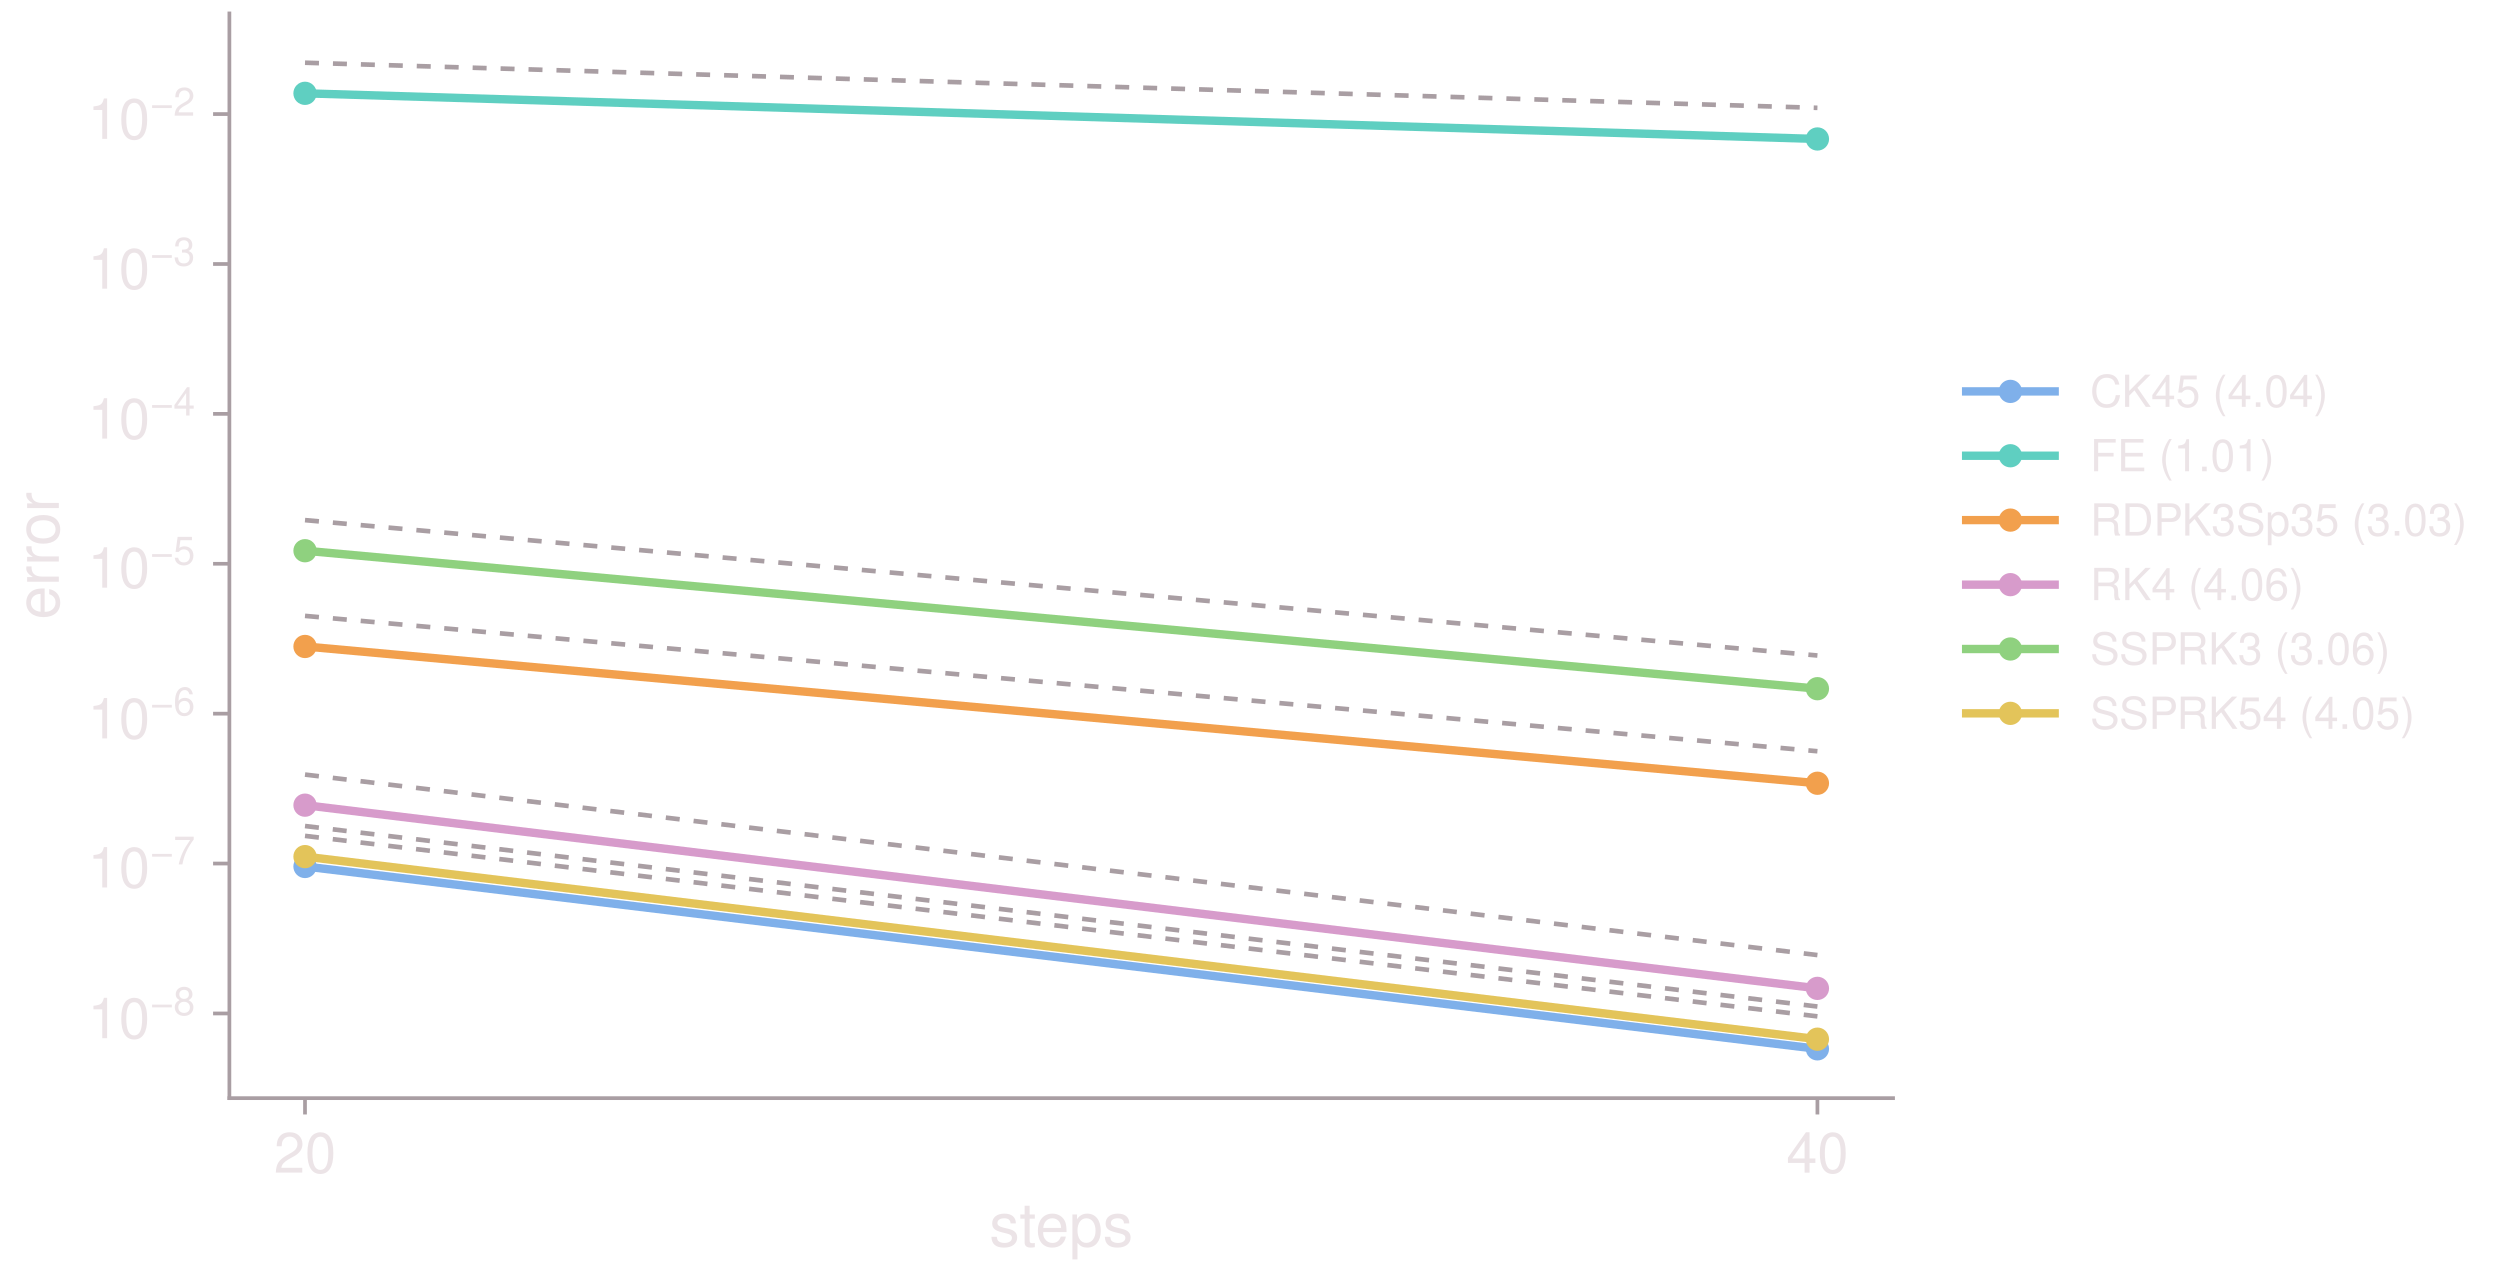
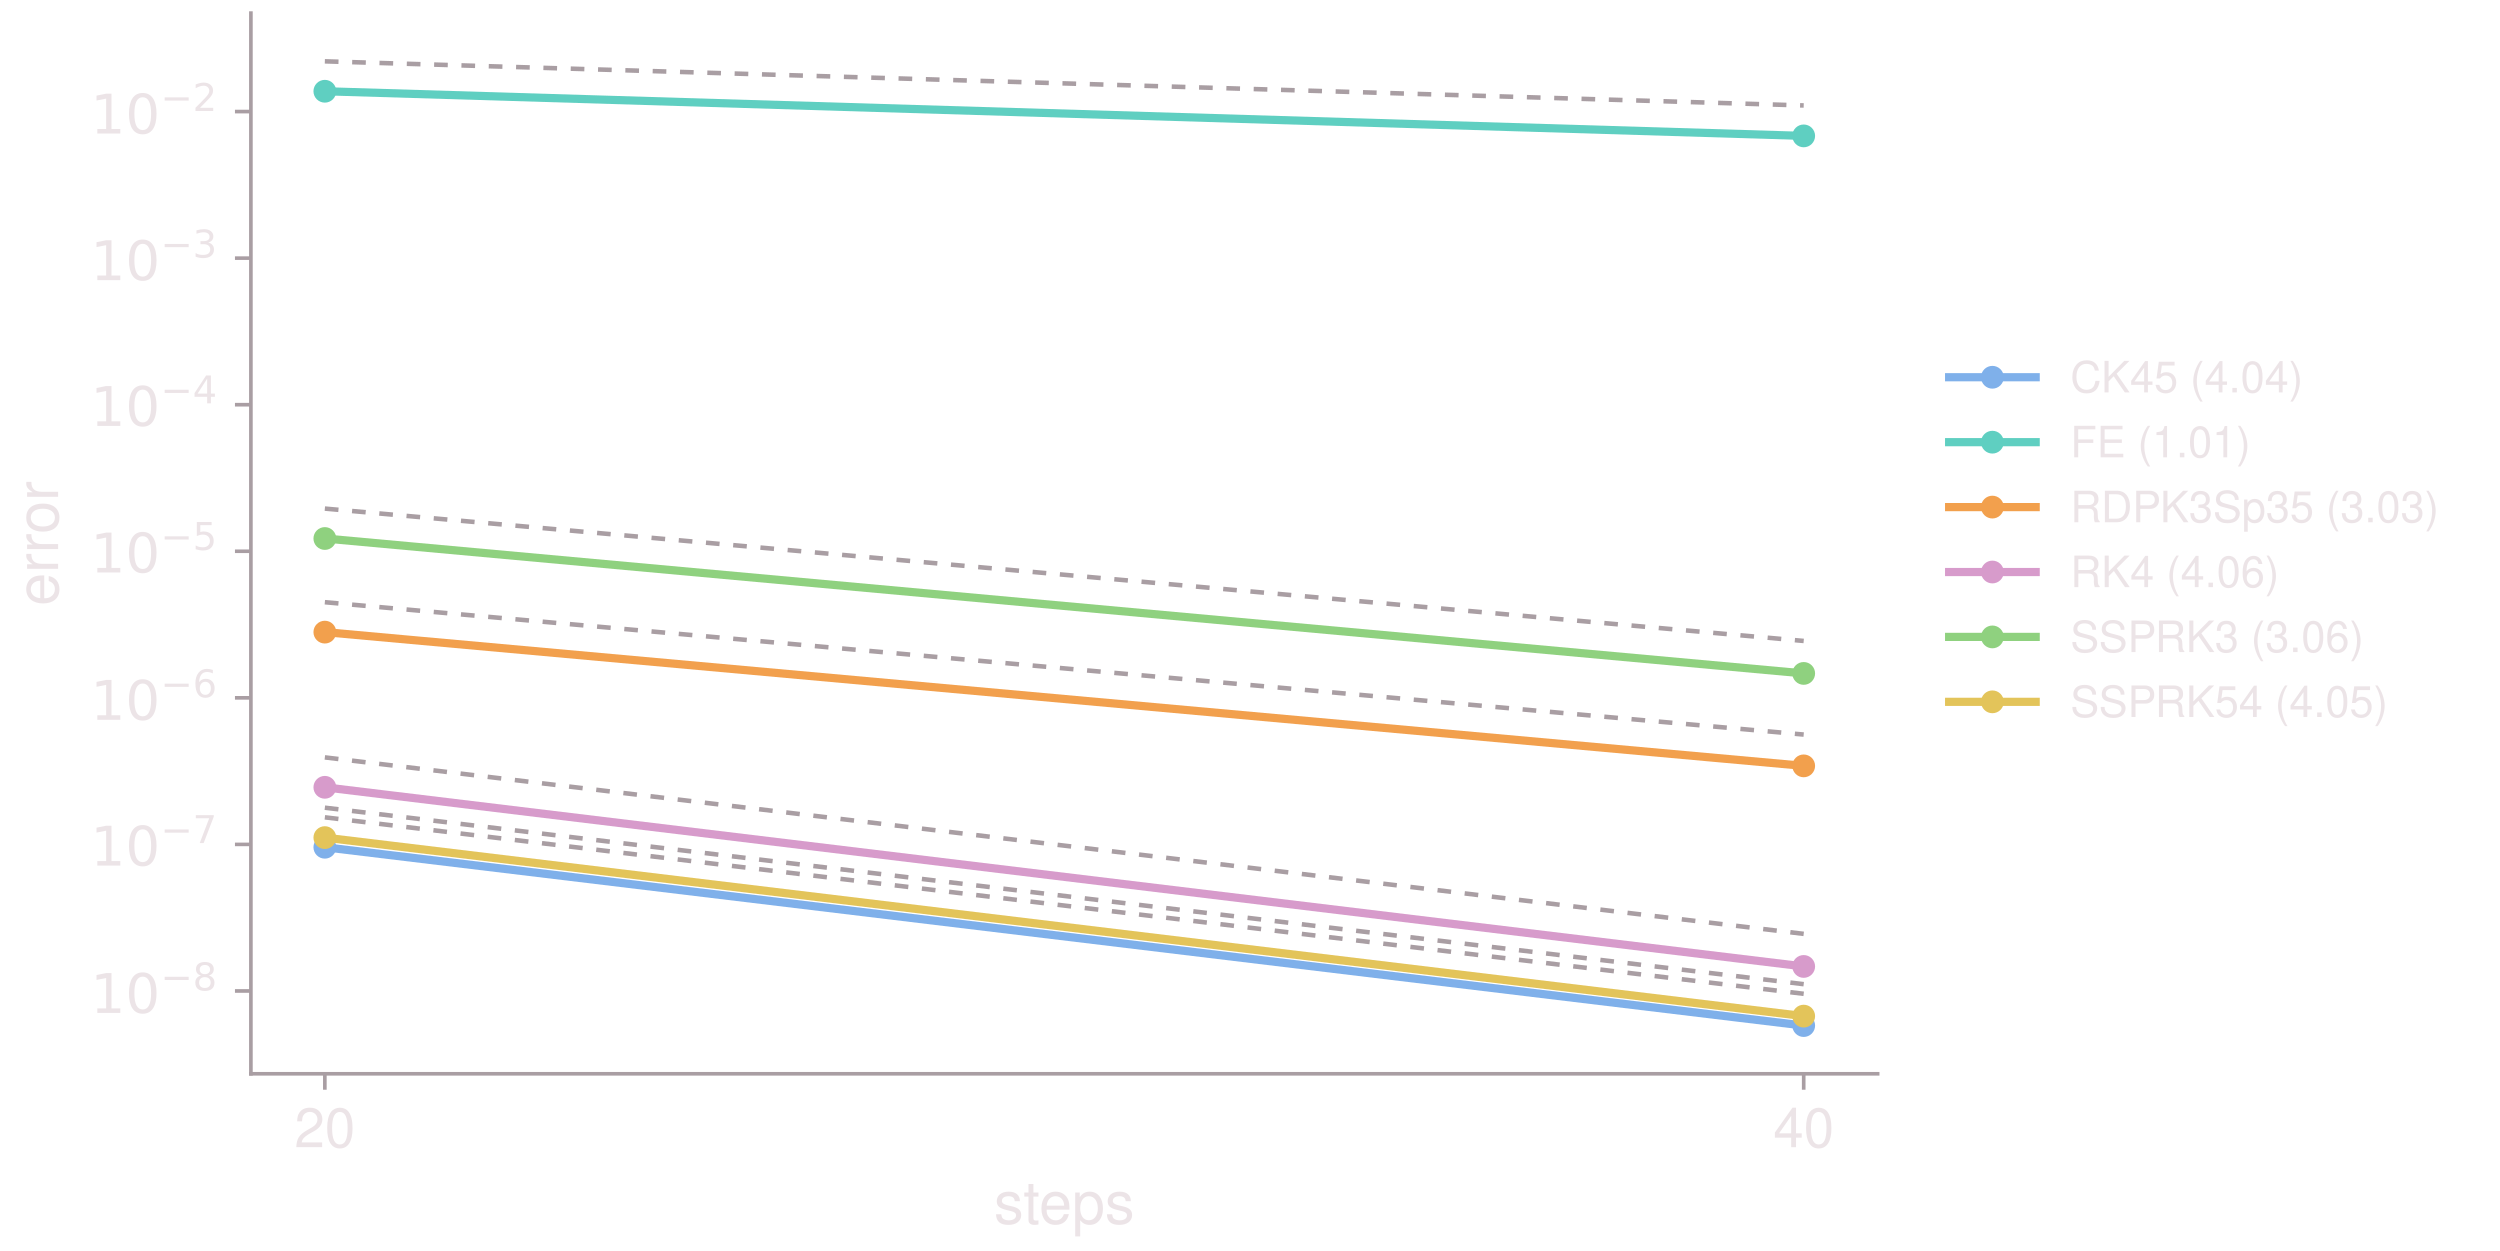
- <svg xmlns="http://www.w3.org/2000/svg" xmlns:xlink="http://www.w3.org/1999/xlink" width="536.648pt" height="273.107pt" viewBox="0 0 536.648 273.107" version="1.1">
+ <svg xmlns="http://www.w3.org/2000/svg" xmlns:xlink="http://www.w3.org/1999/xlink" width="548.826pt" height="274.608pt" viewBox="0 0 548.826 274.608" version="1.1">
  <defs>
    <style type="text/css">*{stroke-linejoin: round; stroke-linecap: butt}</style>
  </defs>
  <g id="figure_1">
    <g id="patch_1">
-       <path d="M 0 273.107  L 536.648 273.107  L 536.648 0  L 0 0  L 0 273.107  z " style="fill: none" />
+       <path d="M 0 274.608  L 548.826 274.608  L 548.826 0  L 0 0  L 0 274.608  z " style="fill: none" />
    </g>
    <g id="axes_1">
      <g id="patch_2">
-         <path d="M 49.239 235.728  L 406.359 235.728  L 406.359 2.88  L 49.239 2.88  L 49.239 235.728  z " style="fill: none" />
+         <path d="M 55.08 235.728  L 412.2 235.728  L 412.2 2.88  L 55.08 2.88  L 55.08 235.728  z " style="fill: none" />
      </g>
      <g id="matplotlib.axis_1">
        <g id="xtick_1">
          <g id="line2d_1">
            <defs>
              <path id="me1e8b48456" d="M 0 0  L 0 3.5  " style="stroke: #a99ea3; stroke-width: 0.8" />
            </defs>
            <g>
-               <use xlink:href="#me1e8b48456" x="65.472" y="235.728" style="fill: #a99ea3; stroke: #a99ea3; stroke-width: 0.8" />
+               <use xlink:href="#me1e8b48456" x="71.313" y="235.728" style="fill: #a99ea3; stroke: #a99ea3; stroke-width: 0.8" />
            </g>
          </g>
          <g id="text_1">
-             <text style="font-size: 12px; font-family: 'Helvetica', 'Arial', 'DejaVu Sans'; text-anchor: middle; fill: #ece4e7" x="65.472" y="251.728" transform="rotate(-0 65.47171 251.728)">20</text>
+             <text style="font-size: 12px; font-family: 'Helvetica', 'Arial', 'DejaVu Sans'; text-anchor: middle; fill: #ece4e7" x="71.313" y="251.845" transform="rotate(-0 71.31273 251.8452)">20</text>
          </g>
        </g>
        <g id="xtick_2">
          <g id="line2d_2">
            <g>
-               <use xlink:href="#me1e8b48456" x="390.126" y="235.728" style="fill: #a99ea3; stroke: #a99ea3; stroke-width: 0.8" />
+               <use xlink:href="#me1e8b48456" x="395.967" y="235.728" style="fill: #a99ea3; stroke: #a99ea3; stroke-width: 0.8" />
            </g>
          </g>
          <g id="text_2">
-             <text style="font-size: 12px; font-family: 'Helvetica', 'Arial', 'DejaVu Sans'; text-anchor: middle; fill: #ece4e7" x="390.126" y="251.728" transform="rotate(-0 390.1263 251.728)">40</text>
+             <text style="font-size: 12px; font-family: 'Helvetica', 'Arial', 'DejaVu Sans'; text-anchor: middle; fill: #ece4e7" x="395.967" y="251.845" transform="rotate(-0 395.9673 251.8452)">40</text>
          </g>
        </g>
        <g id="text_3">
-           <text style="font-size: 13px; font-family: 'Helvetica', 'Arial', 'DejaVu Sans'; text-anchor: middle; fill: #ece4e7" x="227.799" y="267.517" transform="rotate(-0 227.799 267.5171)">steps</text>
+           <text style="font-size: 13px; font-family: 'Helvetica', 'Arial', 'DejaVu Sans'; text-anchor: middle; fill: #ece4e7" x="233.64" y="268.605" transform="rotate(-0 233.64 268.605)">steps</text>
        </g>
      </g>
      <g id="matplotlib.axis_2">
        <g id="ytick_1">
          <g id="line2d_3">
            <defs>
              <path id="m45a4b21da7" d="M 0 0  L -3.5 0  " style="stroke: #a99ea3; stroke-width: 0.8" />
            </defs>
            <g>
-               <use xlink:href="#m45a4b21da7" x="49.239" y="217.545" style="fill: #a99ea3; stroke: #a99ea3; stroke-width: 0.8" />
+               <use xlink:href="#m45a4b21da7" x="55.08" y="217.545" style="fill: #a99ea3; stroke: #a99ea3; stroke-width: 0.8" />
            </g>
          </g>
          <g id="text_4">
-             <g style="fill: #ece4e7" transform="translate(18.83898 223.0053)">
-               <text>
-                 <tspan x="0" y="-0.149" style="font-size: 12px; font-family: 'Helvetica'; fill: #ece4e7">1</tspan>
-                 <tspan x="6.674" y="-0.149" style="font-size: 12px; font-family: 'Helvetica'; fill: #ece4e7">0</tspan>
-                 <tspan x="13.463" y="-5.105" style="font-size: 8.4px; font-family: 'Helvetica'; fill: #ece4e7">−</tspan>
-                 <tspan x="18.368" y="-5.105" style="font-size: 8.4px; font-family: 'Helvetica'; fill: #ece4e7">8</tspan>
+             <g style="fill: #ece4e7" transform="translate(19.88 223.1853)">
+               <text>
+                 <tspan x="0" y="-0.81" style="font-size: 12px; font-family: 'DejaVu Sans'; fill: #ece4e7">1</tspan>
+                 <tspan x="7.635" y="-0.81" style="font-size: 12px; font-family: 'DejaVu Sans'; fill: #ece4e7">0</tspan>
+                 <tspan x="15.384" y="-5.766" style="font-size: 8.4px; font-family: 'DejaVu Sans'; fill: #ece4e7">−</tspan>
+                 <tspan x="22.423" y="-5.766" style="font-size: 8.4px; font-family: 'DejaVu Sans'; fill: #ece4e7">8</tspan>
              </text>
            </g>
          </g>
        </g>
        <g id="ytick_2">
          <g id="line2d_4">
            <g>
-               <use xlink:href="#m45a4b21da7" x="49.239" y="185.369" style="fill: #a99ea3; stroke: #a99ea3; stroke-width: 0.8" />
+               <use xlink:href="#m45a4b21da7" x="55.08" y="185.369" style="fill: #a99ea3; stroke: #a99ea3; stroke-width: 0.8" />
            </g>
          </g>
          <g id="text_5">
-             <g style="fill: #ece4e7" transform="translate(18.83898 190.7695)">
-               <text>
-                 <tspan x="0" y="-0.269" style="font-size: 12px; font-family: 'Helvetica'; fill: #ece4e7">1</tspan>
-                 <tspan x="6.674" y="-0.269" style="font-size: 12px; font-family: 'Helvetica'; fill: #ece4e7">0</tspan>
-                 <tspan x="13.463" y="-5.225" style="font-size: 8.4px; font-family: 'Helvetica'; fill: #ece4e7">−</tspan>
-                 <tspan x="18.368" y="-5.225" style="font-size: 8.4px; font-family: 'Helvetica'; fill: #ece4e7">7</tspan>
+             <g style="fill: #ece4e7" transform="translate(19.88 190.9495)">
+               <text>
+                 <tspan x="0" y="-0.919" style="font-size: 12px; font-family: 'DejaVu Sans'; fill: #ece4e7">1</tspan>
+                 <tspan x="7.635" y="-0.919" style="font-size: 12px; font-family: 'DejaVu Sans'; fill: #ece4e7">0</tspan>
+                 <tspan x="15.384" y="-5.875" style="font-size: 8.4px; font-family: 'DejaVu Sans'; fill: #ece4e7">−</tspan>
+                 <tspan x="22.423" y="-5.875" style="font-size: 8.4px; font-family: 'DejaVu Sans'; fill: #ece4e7">7</tspan>
              </text>
            </g>
          </g>
        </g>
        <g id="ytick_3">
          <g id="line2d_5">
            <g>
-               <use xlink:href="#m45a4b21da7" x="49.239" y="153.194" style="fill: #a99ea3; stroke: #a99ea3; stroke-width: 0.8" />
+               <use xlink:href="#m45a4b21da7" x="55.08" y="153.194" style="fill: #a99ea3; stroke: #a99ea3; stroke-width: 0.8" />
            </g>
          </g>
          <g id="text_6">
-             <g style="fill: #ece4e7" transform="translate(18.83898 158.6537)">
-               <text>
-                 <tspan x="0" y="-0.149" style="font-size: 12px; font-family: 'Helvetica'; fill: #ece4e7">1</tspan>
-                 <tspan x="6.674" y="-0.149" style="font-size: 12px; font-family: 'Helvetica'; fill: #ece4e7">0</tspan>
-                 <tspan x="13.463" y="-5.105" style="font-size: 8.4px; font-family: 'Helvetica'; fill: #ece4e7">−</tspan>
-                 <tspan x="18.368" y="-5.105" style="font-size: 8.4px; font-family: 'Helvetica'; fill: #ece4e7">6</tspan>
+             <g style="fill: #ece4e7" transform="translate(19.88 158.8337)">
+               <text>
+                 <tspan x="0" y="-0.81" style="font-size: 12px; font-family: 'DejaVu Sans'; fill: #ece4e7">1</tspan>
+                 <tspan x="7.635" y="-0.81" style="font-size: 12px; font-family: 'DejaVu Sans'; fill: #ece4e7">0</tspan>
+                 <tspan x="15.384" y="-5.766" style="font-size: 8.4px; font-family: 'DejaVu Sans'; fill: #ece4e7">−</tspan>
+                 <tspan x="22.423" y="-5.766" style="font-size: 8.4px; font-family: 'DejaVu Sans'; fill: #ece4e7">6</tspan>
              </text>
            </g>
          </g>
        </g>
        <g id="ytick_4">
          <g id="line2d_6">
            <g>
-               <use xlink:href="#m45a4b21da7" x="49.239" y="121.018" style="fill: #a99ea3; stroke: #a99ea3; stroke-width: 0.8" />
+               <use xlink:href="#m45a4b21da7" x="55.08" y="121.018" style="fill: #a99ea3; stroke: #a99ea3; stroke-width: 0.8" />
            </g>
          </g>
          <g id="text_7">
-             <g style="fill: #ece4e7" transform="translate(18.83898 126.4179)">
-               <text>
-                 <tspan x="0" y="-0.269" style="font-size: 12px; font-family: 'Helvetica'; fill: #ece4e7">1</tspan>
-                 <tspan x="6.674" y="-0.269" style="font-size: 12px; font-family: 'Helvetica'; fill: #ece4e7">0</tspan>
-                 <tspan x="13.463" y="-5.225" style="font-size: 8.4px; font-family: 'Helvetica'; fill: #ece4e7">−</tspan>
-                 <tspan x="18.368" y="-5.225" style="font-size: 8.4px; font-family: 'Helvetica'; fill: #ece4e7">5</tspan>
+             <g style="fill: #ece4e7" transform="translate(19.88 126.5979)">
+               <text>
+                 <tspan x="0" y="-0.919" style="font-size: 12px; font-family: 'DejaVu Sans'; fill: #ece4e7">1</tspan>
+                 <tspan x="7.635" y="-0.919" style="font-size: 12px; font-family: 'DejaVu Sans'; fill: #ece4e7">0</tspan>
+                 <tspan x="15.384" y="-5.875" style="font-size: 8.4px; font-family: 'DejaVu Sans'; fill: #ece4e7">−</tspan>
+                 <tspan x="22.423" y="-5.875" style="font-size: 8.4px; font-family: 'DejaVu Sans'; fill: #ece4e7">5</tspan>
              </text>
            </g>
          </g>
        </g>
        <g id="ytick_5">
          <g id="line2d_7">
            <g>
-               <use xlink:href="#m45a4b21da7" x="49.239" y="88.842" style="fill: #a99ea3; stroke: #a99ea3; stroke-width: 0.8" />
+               <use xlink:href="#m45a4b21da7" x="55.08" y="88.842" style="fill: #a99ea3; stroke: #a99ea3; stroke-width: 0.8" />
            </g>
          </g>
          <g id="text_8">
-             <g style="fill: #ece4e7" transform="translate(18.83898 94.30208)">
-               <text>
-                 <tspan x="0" y="-0.149" style="font-size: 12px; font-family: 'Helvetica'; fill: #ece4e7">1</tspan>
-                 <tspan x="6.674" y="-0.149" style="font-size: 12px; font-family: 'Helvetica'; fill: #ece4e7">0</tspan>
-                 <tspan x="13.463" y="-5.105" style="font-size: 8.4px; font-family: 'Helvetica'; fill: #ece4e7">−</tspan>
-                 <tspan x="18.368" y="-5.105" style="font-size: 8.4px; font-family: 'Helvetica'; fill: #ece4e7">4</tspan>
+             <g style="fill: #ece4e7" transform="translate(19.88 94.42208)">
+               <text>
+                 <tspan x="0" y="-0.919" style="font-size: 12px; font-family: 'DejaVu Sans'; fill: #ece4e7">1</tspan>
+                 <tspan x="7.635" y="-0.919" style="font-size: 12px; font-family: 'DejaVu Sans'; fill: #ece4e7">0</tspan>
+                 <tspan x="15.384" y="-5.875" style="font-size: 8.4px; font-family: 'DejaVu Sans'; fill: #ece4e7">−</tspan>
+                 <tspan x="22.423" y="-5.875" style="font-size: 8.4px; font-family: 'DejaVu Sans'; fill: #ece4e7">4</tspan>
              </text>
            </g>
          </g>
        </g>
        <g id="ytick_6">
          <g id="line2d_8">
            <g>
-               <use xlink:href="#m45a4b21da7" x="49.239" y="56.666" style="fill: #a99ea3; stroke: #a99ea3; stroke-width: 0.8" />
+               <use xlink:href="#m45a4b21da7" x="55.08" y="56.666" style="fill: #a99ea3; stroke: #a99ea3; stroke-width: 0.8" />
            </g>
          </g>
          <g id="text_9">
-             <g style="fill: #ece4e7" transform="translate(18.83898 62.12628)">
-               <text>
-                 <tspan x="0" y="-0.16" style="font-size: 12px; font-family: 'Helvetica'; fill: #ece4e7">1</tspan>
-                 <tspan x="6.674" y="-0.16" style="font-size: 12px; font-family: 'Helvetica'; fill: #ece4e7">0</tspan>
-                 <tspan x="13.463" y="-5.116" style="font-size: 8.4px; font-family: 'Helvetica'; fill: #ece4e7">−</tspan>
-                 <tspan x="18.368" y="-5.116" style="font-size: 8.4px; font-family: 'Helvetica'; fill: #ece4e7">3</tspan>
+             <g style="fill: #ece4e7" transform="translate(19.88 62.30628)">
+               <text>
+                 <tspan x="0" y="-0.81" style="font-size: 12px; font-family: 'DejaVu Sans'; fill: #ece4e7">1</tspan>
+                 <tspan x="7.635" y="-0.81" style="font-size: 12px; font-family: 'DejaVu Sans'; fill: #ece4e7">0</tspan>
+                 <tspan x="15.384" y="-5.766" style="font-size: 8.4px; font-family: 'DejaVu Sans'; fill: #ece4e7">−</tspan>
+                 <tspan x="22.423" y="-5.766" style="font-size: 8.4px; font-family: 'DejaVu Sans'; fill: #ece4e7">3</tspan>
              </text>
            </g>
          </g>
        </g>
        <g id="ytick_7">
          <g id="line2d_9">
            <g>
-               <use xlink:href="#m45a4b21da7" x="49.239" y="24.49" style="fill: #a99ea3; stroke: #a99ea3; stroke-width: 0.8" />
+               <use xlink:href="#m45a4b21da7" x="55.08" y="24.49" style="fill: #a99ea3; stroke: #a99ea3; stroke-width: 0.8" />
            </g>
          </g>
          <g id="text_10">
-             <g style="fill: #ece4e7" transform="translate(18.83898 29.95049)">
-               <text>
-                 <tspan x="0" y="-0.149" style="font-size: 12px; font-family: 'Helvetica'; fill: #ece4e7">1</tspan>
-                 <tspan x="6.674" y="-0.149" style="font-size: 12px; font-family: 'Helvetica'; fill: #ece4e7">0</tspan>
-                 <tspan x="13.463" y="-5.105" style="font-size: 8.4px; font-family: 'Helvetica'; fill: #ece4e7">−</tspan>
-                 <tspan x="18.368" y="-5.105" style="font-size: 8.4px; font-family: 'Helvetica'; fill: #ece4e7">2</tspan>
+             <g style="fill: #ece4e7" transform="translate(19.88 30.13049)">
+               <text>
+                 <tspan x="0" y="-0.81" style="font-size: 12px; font-family: 'DejaVu Sans'; fill: #ece4e7">1</tspan>
+                 <tspan x="7.635" y="-0.81" style="font-size: 12px; font-family: 'DejaVu Sans'; fill: #ece4e7">0</tspan>
+                 <tspan x="15.384" y="-5.766" style="font-size: 8.4px; font-family: 'DejaVu Sans'; fill: #ece4e7">−</tspan>
+                 <tspan x="22.423" y="-5.766" style="font-size: 8.4px; font-family: 'DejaVu Sans'; fill: #ece4e7">2</tspan>
              </text>
            </g>
          </g>
        </g>
        <g id="text_11">
-           <text style="font-size: 13px; font-family: 'Helvetica', 'Arial', 'DejaVu Sans'; text-anchor: middle; fill: #ece4e7" x="12.63" y="119.304" transform="rotate(-90 12.63 119.304)">error</text>
+           <text style="font-size: 13px; font-family: 'Helvetica', 'Arial', 'DejaVu Sans'; text-anchor: middle; fill: #ece4e7" x="12.757" y="119.304" transform="rotate(-90 12.75695 119.304)">error</text>
        </g>
      </g>
      <g id="line2d_10">
-         <path d="M 65.472 179.428  L 390.126 218.172  " clip-path="url(#pa68a412536)" style="fill: none; stroke-dasharray: 3,3; stroke-dashoffset: 0; stroke: #a99ea3" />
+         <path d="M 71.313 179.428  L 395.967 218.172  " clip-path="url(#p3cf768ff60)" style="fill: none; stroke-dasharray: 3,3; stroke-dashoffset: 0; stroke: #a99ea3" />
      </g>
      <g id="line2d_11">
-         <path d="M 65.472 185.996  L 390.126 225.144  " clip-path="url(#pa68a412536)" style="fill: none; stroke: #7fb0ea; stroke-width: 1.8; stroke-linecap: square" />
+         <path d="M 71.313 185.996  L 395.967 225.144  " clip-path="url(#p3cf768ff60)" style="fill: none; stroke: #7fb0ea; stroke-width: 1.8; stroke-linecap: square" />
        <defs>
          <path id="m26dd2afae7" d="M 0 2  C 0.53 2 1.039 1.789 1.414 1.414  C 1.789 1.039 2 0.53 2 0  C 2 -0.53 1.789 -1.039 1.414 -1.414  C 1.039 -1.789 0.53 -2 0 -2  C -0.53 -2 -1.039 -1.789 -1.414 -1.414  C -1.789 -1.039 -2 -0.53 -2 0  C -2 0.53 -1.789 1.039 -1.414 1.414  C -1.039 1.789 -0.53 2 0 2  z " style="stroke: #7fb0ea" />
        </defs>
-         <g clip-path="url(#pa68a412536)">
-           <use xlink:href="#m26dd2afae7" x="65.472" y="185.996" style="fill: #7fb0ea; stroke: #7fb0ea" />
-           <use xlink:href="#m26dd2afae7" x="390.126" y="225.144" style="fill: #7fb0ea; stroke: #7fb0ea" />
+         <g clip-path="url(#p3cf768ff60)">
+           <use xlink:href="#m26dd2afae7" x="71.313" y="185.996" style="fill: #7fb0ea; stroke: #7fb0ea" />
+           <use xlink:href="#m26dd2afae7" x="395.967" y="225.144" style="fill: #7fb0ea; stroke: #7fb0ea" />
        </g>
      </g>
      <g id="line2d_12">
-         <path d="M 65.472 13.464  L 390.126 23.15  " clip-path="url(#pa68a412536)" style="fill: none; stroke-dasharray: 3,3; stroke-dashoffset: 0; stroke: #a99ea3" />
+         <path d="M 71.313 13.464  L 395.967 23.15  " clip-path="url(#p3cf768ff60)" style="fill: none; stroke-dasharray: 3,3; stroke-dashoffset: 0; stroke: #a99ea3" />
      </g>
      <g id="line2d_13">
-         <path d="M 65.472 20.032  L 390.126 29.832  " clip-path="url(#pa68a412536)" style="fill: none; stroke: #5fcfc1; stroke-width: 1.8; stroke-linecap: square" />
+         <path d="M 71.313 20.032  L 395.967 29.832  " clip-path="url(#p3cf768ff60)" style="fill: none; stroke: #5fcfc1; stroke-width: 1.8; stroke-linecap: square" />
        <defs>
          <path id="m19acd6ae64" d="M 0 2  C 0.53 2 1.039 1.789 1.414 1.414  C 1.789 1.039 2 0.53 2 0  C 2 -0.53 1.789 -1.039 1.414 -1.414  C 1.039 -1.789 0.53 -2 0 -2  C -0.53 -2 -1.039 -1.789 -1.414 -1.414  C -1.789 -1.039 -2 -0.53 -2 0  C -2 0.53 -1.789 1.039 -1.414 1.414  C -1.039 1.789 -0.53 2 0 2  z " style="stroke: #5fcfc1" />
        </defs>
-         <g clip-path="url(#pa68a412536)">
-           <use xlink:href="#m19acd6ae64" x="65.472" y="20.032" style="fill: #5fcfc1; stroke: #5fcfc1" />
-           <use xlink:href="#m19acd6ae64" x="390.126" y="29.832" style="fill: #5fcfc1; stroke: #5fcfc1" />
+         <g clip-path="url(#p3cf768ff60)">
+           <use xlink:href="#m19acd6ae64" x="71.313" y="20.032" style="fill: #5fcfc1; stroke: #5fcfc1" />
+           <use xlink:href="#m19acd6ae64" x="395.967" y="29.832" style="fill: #5fcfc1; stroke: #5fcfc1" />
        </g>
      </g>
      <g id="line2d_14">
-         <path d="M 65.472 132.203  L 390.126 161.26  " clip-path="url(#pa68a412536)" style="fill: none; stroke-dasharray: 3,3; stroke-dashoffset: 0; stroke: #a99ea3" />
+         <path d="M 71.313 132.203  L 395.967 161.26  " clip-path="url(#p3cf768ff60)" style="fill: none; stroke-dasharray: 3,3; stroke-dashoffset: 0; stroke: #a99ea3" />
      </g>
      <g id="line2d_15">
-         <path d="M 65.472 138.771  L 390.126 168.132  " clip-path="url(#pa68a412536)" style="fill: none; stroke: #f2a04d; stroke-width: 1.8; stroke-linecap: square" />
+         <path d="M 71.313 138.771  L 395.967 168.132  " clip-path="url(#p3cf768ff60)" style="fill: none; stroke: #f2a04d; stroke-width: 1.8; stroke-linecap: square" />
        <defs>
          <path id="m9703caf3a8" d="M 0 2  C 0.53 2 1.039 1.789 1.414 1.414  C 1.789 1.039 2 0.53 2 0  C 2 -0.53 1.789 -1.039 1.414 -1.414  C 1.039 -1.789 0.53 -2 0 -2  C -0.53 -2 -1.039 -1.789 -1.414 -1.414  C -1.789 -1.039 -2 -0.53 -2 0  C -2 0.53 -1.789 1.039 -1.414 1.414  C -1.039 1.789 -0.53 2 0 2  z " style="stroke: #f2a04d" />
        </defs>
-         <g clip-path="url(#pa68a412536)">
-           <use xlink:href="#m9703caf3a8" x="65.472" y="138.771" style="fill: #f2a04d; stroke: #f2a04d" />
-           <use xlink:href="#m9703caf3a8" x="390.126" y="168.132" style="fill: #f2a04d; stroke: #f2a04d" />
+         <g clip-path="url(#p3cf768ff60)">
+           <use xlink:href="#m9703caf3a8" x="71.313" y="138.771" style="fill: #f2a04d; stroke: #f2a04d" />
+           <use xlink:href="#m9703caf3a8" x="395.967" y="168.132" style="fill: #f2a04d; stroke: #f2a04d" />
        </g>
      </g>
      <g id="line2d_16">
-         <path d="M 65.472 166.269  L 390.126 205.013  " clip-path="url(#pa68a412536)" style="fill: none; stroke-dasharray: 3,3; stroke-dashoffset: 0; stroke: #a99ea3" />
+         <path d="M 71.313 166.269  L 395.967 205.013  " clip-path="url(#p3cf768ff60)" style="fill: none; stroke-dasharray: 3,3; stroke-dashoffset: 0; stroke: #a99ea3" />
      </g>
      <g id="line2d_17">
-         <path d="M 65.472 172.837  L 390.126 212.164  " clip-path="url(#pa68a412536)" style="fill: none; stroke: #d79bcb; stroke-width: 1.8; stroke-linecap: square" />
+         <path d="M 71.313 172.837  L 395.967 212.164  " clip-path="url(#p3cf768ff60)" style="fill: none; stroke: #d79bcb; stroke-width: 1.8; stroke-linecap: square" />
        <defs>
          <path id="mfb42b9c7f6" d="M 0 2  C 0.53 2 1.039 1.789 1.414 1.414  C 1.789 1.039 2 0.53 2 0  C 2 -0.53 1.789 -1.039 1.414 -1.414  C 1.039 -1.789 0.53 -2 0 -2  C -0.53 -2 -1.039 -1.789 -1.414 -1.414  C -1.789 -1.039 -2 -0.53 -2 0  C -2 0.53 -1.789 1.039 -1.414 1.414  C -1.039 1.789 -0.53 2 0 2  z " style="stroke: #d79bcb" />
        </defs>
-         <g clip-path="url(#pa68a412536)">
-           <use xlink:href="#mfb42b9c7f6" x="65.472" y="172.837" style="fill: #d79bcb; stroke: #d79bcb" />
-           <use xlink:href="#mfb42b9c7f6" x="390.126" y="212.164" style="fill: #d79bcb; stroke: #d79bcb" />
+         <g clip-path="url(#p3cf768ff60)">
+           <use xlink:href="#mfb42b9c7f6" x="71.313" y="172.837" style="fill: #d79bcb; stroke: #d79bcb" />
+           <use xlink:href="#mfb42b9c7f6" x="395.967" y="212.164" style="fill: #d79bcb; stroke: #d79bcb" />
        </g>
      </g>
      <g id="line2d_18">
-         <path d="M 65.472 111.65  L 390.126 140.708  " clip-path="url(#pa68a412536)" style="fill: none; stroke-dasharray: 3,3; stroke-dashoffset: 0; stroke: #a99ea3" />
+         <path d="M 71.313 111.65  L 395.967 140.708  " clip-path="url(#p3cf768ff60)" style="fill: none; stroke-dasharray: 3,3; stroke-dashoffset: 0; stroke: #a99ea3" />
      </g>
      <g id="line2d_19">
-         <path d="M 65.472 118.218  L 390.126 147.836  " clip-path="url(#pa68a412536)" style="fill: none; stroke: #8fd17f; stroke-width: 1.8; stroke-linecap: square" />
+         <path d="M 71.313 118.218  L 395.967 147.836  " clip-path="url(#p3cf768ff60)" style="fill: none; stroke: #8fd17f; stroke-width: 1.8; stroke-linecap: square" />
        <defs>
          <path id="m84d3124c6a" d="M 0 2  C 0.53 2 1.039 1.789 1.414 1.414  C 1.789 1.039 2 0.53 2 0  C 2 -0.53 1.789 -1.039 1.414 -1.414  C 1.039 -1.789 0.53 -2 0 -2  C -0.53 -2 -1.039 -1.789 -1.414 -1.414  C -1.789 -1.039 -2 -0.53 -2 0  C -2 0.53 -1.789 1.039 -1.414 1.414  C -1.039 1.789 -0.53 2 0 2  z " style="stroke: #8fd17f" />
        </defs>
-         <g clip-path="url(#pa68a412536)">
-           <use xlink:href="#m84d3124c6a" x="65.472" y="118.218" style="fill: #8fd17f; stroke: #8fd17f" />
-           <use xlink:href="#m84d3124c6a" x="390.126" y="147.836" style="fill: #8fd17f; stroke: #8fd17f" />
+         <g clip-path="url(#p3cf768ff60)">
+           <use xlink:href="#m84d3124c6a" x="71.313" y="118.218" style="fill: #8fd17f; stroke: #8fd17f" />
+           <use xlink:href="#m84d3124c6a" x="395.967" y="147.836" style="fill: #8fd17f; stroke: #8fd17f" />
        </g>
      </g>
      <g id="line2d_20">
-         <path d="M 65.472 177.313  L 390.126 216.057  " clip-path="url(#pa68a412536)" style="fill: none; stroke-dasharray: 3,3; stroke-dashoffset: 0; stroke: #a99ea3" />
+         <path d="M 71.313 177.313  L 395.967 216.057  " clip-path="url(#p3cf768ff60)" style="fill: none; stroke-dasharray: 3,3; stroke-dashoffset: 0; stroke: #a99ea3" />
      </g>
      <g id="line2d_21">
-         <path d="M 65.472 183.881  L 390.126 223.07  " clip-path="url(#pa68a412536)" style="fill: none; stroke: #e3c45a; stroke-width: 1.8; stroke-linecap: square" />
+         <path d="M 71.313 183.881  L 395.967 223.07  " clip-path="url(#p3cf768ff60)" style="fill: none; stroke: #e3c45a; stroke-width: 1.8; stroke-linecap: square" />
        <defs>
          <path id="m2d929ddf37" d="M 0 2  C 0.53 2 1.039 1.789 1.414 1.414  C 1.789 1.039 2 0.53 2 0  C 2 -0.53 1.789 -1.039 1.414 -1.414  C 1.039 -1.789 0.53 -2 0 -2  C -0.53 -2 -1.039 -1.789 -1.414 -1.414  C -1.789 -1.039 -2 -0.53 -2 0  C -2 0.53 -1.789 1.039 -1.414 1.414  C -1.039 1.789 -0.53 2 0 2  z " style="stroke: #e3c45a" />
        </defs>
-         <g clip-path="url(#pa68a412536)">
-           <use xlink:href="#m2d929ddf37" x="65.472" y="183.881" style="fill: #e3c45a; stroke: #e3c45a" />
-           <use xlink:href="#m2d929ddf37" x="390.126" y="223.07" style="fill: #e3c45a; stroke: #e3c45a" />
+         <g clip-path="url(#p3cf768ff60)">
+           <use xlink:href="#m2d929ddf37" x="71.313" y="183.881" style="fill: #e3c45a; stroke: #e3c45a" />
+           <use xlink:href="#m2d929ddf37" x="395.967" y="223.07" style="fill: #e3c45a; stroke: #e3c45a" />
        </g>
      </g>
      <g id="patch_3">
-         <path d="M 49.239 235.728  L 49.239 2.88  " style="fill: none; stroke: #a99ea3; stroke-width: 0.8; stroke-linejoin: miter; stroke-linecap: square" />
+         <path d="M 55.08 235.728  L 55.08 2.88  " style="fill: none; stroke: #a99ea3; stroke-width: 0.8; stroke-linejoin: miter; stroke-linecap: square" />
      </g>
      <g id="patch_4">
-         <path d="M 49.239 235.728  L 406.359 235.728  " style="fill: none; stroke: #a99ea3; stroke-width: 0.8; stroke-linejoin: miter; stroke-linecap: square" />
+         <path d="M 55.08 235.728  L 412.2 235.728  " style="fill: none; stroke: #a99ea3; stroke-width: 0.8; stroke-linejoin: miter; stroke-linecap: square" />
      </g>
      <g id="legend_1">
        <g id="line2d_22">
-           <path d="M 422.051 84.017  L 431.551 84.017  L 441.051 84.017  " style="fill: none; stroke: #7fb0ea; stroke-width: 1.8; stroke-linecap: square" />
-           <g>
-             <use xlink:href="#m26dd2afae7" x="431.551" y="84.017" style="fill: #7fb0ea; stroke: #7fb0ea" />
+           <path d="M 427.892 82.82  L 437.392 82.82  L 446.892 82.82  " style="fill: none; stroke: #7fb0ea; stroke-width: 1.8; stroke-linecap: square" />
+           <g>
+             <use xlink:href="#m26dd2afae7" x="437.392" y="82.82" style="fill: #7fb0ea; stroke: #7fb0ea" />
          </g>
        </g>
        <g id="text_12">
-           <text style="font-size: 9.5px; font-family: 'Helvetica', 'Arial', 'DejaVu Sans'; text-anchor: start; fill: #ece4e7" x="448.651" y="87.342" transform="rotate(-0 448.6514 87.34244)">CK45 (4.04)</text>
+           <text style="font-size: 9.5px; font-family: 'Helvetica', 'Arial', 'DejaVu Sans'; text-anchor: start; fill: #ece4e7" x="454.492" y="86.145" transform="rotate(-0 454.4924 86.14529)">CK45 (4.04)</text>
        </g>
        <g id="line2d_23">
-           <path d="M 422.051 97.831  L 431.551 97.831  L 441.051 97.831  " style="fill: none; stroke: #5fcfc1; stroke-width: 1.8; stroke-linecap: square" />
-           <g>
-             <use xlink:href="#m19acd6ae64" x="431.551" y="97.831" style="fill: #5fcfc1; stroke: #5fcfc1" />
+           <path d="M 427.892 97.071  L 437.392 97.071  L 446.892 97.071  " style="fill: none; stroke: #5fcfc1; stroke-width: 1.8; stroke-linecap: square" />
+           <g>
+             <use xlink:href="#m19acd6ae64" x="437.392" y="97.071" style="fill: #5fcfc1; stroke: #5fcfc1" />
          </g>
        </g>
        <g id="text_13">
-           <text style="font-size: 9.5px; font-family: 'Helvetica', 'Arial', 'DejaVu Sans'; text-anchor: start; fill: #ece4e7" x="448.651" y="101.156" transform="rotate(-0 448.6514 101.156)">FE (1.01)</text>
+           <text style="font-size: 9.5px; font-family: 'Helvetica', 'Arial', 'DejaVu Sans'; text-anchor: start; fill: #ece4e7" x="454.492" y="100.396" transform="rotate(-0 454.4924 100.396)">FE (1.01)</text>
        </g>
        <g id="line2d_24">
-           <path d="M 422.051 111.645  L 431.551 111.645  L 441.051 111.645  " style="fill: none; stroke: #f2a04d; stroke-width: 1.8; stroke-linecap: square" />
-           <g>
-             <use xlink:href="#m9703caf3a8" x="431.551" y="111.645" style="fill: #f2a04d; stroke: #f2a04d" />
+           <path d="M 427.892 111.322  L 437.392 111.322  L 446.892 111.322  " style="fill: none; stroke: #f2a04d; stroke-width: 1.8; stroke-linecap: square" />
+           <g>
+             <use xlink:href="#m9703caf3a8" x="437.392" y="111.322" style="fill: #f2a04d; stroke: #f2a04d" />
          </g>
        </g>
        <g id="text_14">
-           <text style="font-size: 9.5px; font-family: 'Helvetica', 'Arial', 'DejaVu Sans'; text-anchor: start; fill: #ece4e7" x="448.651" y="114.97" transform="rotate(-0 448.6514 114.9696)">RDPK3Sp35 (3.03)</text>
+           <text style="font-size: 9.5px; font-family: 'Helvetica', 'Arial', 'DejaVu Sans'; text-anchor: start; fill: #ece4e7" x="454.492" y="114.647" transform="rotate(-0 454.4924 114.6468)">RDPK3Sp35 (3.03)</text>
        </g>
        <g id="line2d_25">
-           <path d="M 422.051 125.5  L 431.551 125.5  L 441.051 125.5  " style="fill: none; stroke: #d79bcb; stroke-width: 1.8; stroke-linecap: square" />
-           <g>
-             <use xlink:href="#mfb42b9c7f6" x="431.551" y="125.5" style="fill: #d79bcb; stroke: #d79bcb" />
+           <path d="M 427.892 125.573  L 437.392 125.573  L 446.892 125.573  " style="fill: none; stroke: #d79bcb; stroke-width: 1.8; stroke-linecap: square" />
+           <g>
+             <use xlink:href="#mfb42b9c7f6" x="437.392" y="125.573" style="fill: #d79bcb; stroke: #d79bcb" />
          </g>
        </g>
        <g id="text_15">
-           <text style="font-size: 9.5px; font-family: 'Helvetica', 'Arial', 'DejaVu Sans'; text-anchor: start; fill: #ece4e7" x="448.651" y="128.825" transform="rotate(-0 448.6514 128.8248)">RK4 (4.06)</text>
+           <text style="font-size: 9.5px; font-family: 'Helvetica', 'Arial', 'DejaVu Sans'; text-anchor: start; fill: #ece4e7" x="454.492" y="128.898" transform="rotate(-0 454.4924 128.8975)">RK4 (4.06)</text>
        </g>
        <g id="line2d_26">
-           <path d="M 422.051 139.313  L 431.551 139.313  L 441.051 139.313  " style="fill: none; stroke: #8fd17f; stroke-width: 1.8; stroke-linecap: square" />
-           <g>
-             <use xlink:href="#m84d3124c6a" x="431.551" y="139.313" style="fill: #8fd17f; stroke: #8fd17f" />
+           <path d="M 427.892 139.823  L 437.392 139.823  L 446.892 139.823  " style="fill: none; stroke: #8fd17f; stroke-width: 1.8; stroke-linecap: square" />
+           <g>
+             <use xlink:href="#m84d3124c6a" x="437.392" y="139.823" style="fill: #8fd17f; stroke: #8fd17f" />
          </g>
        </g>
        <g id="text_16">
-           <text style="font-size: 9.5px; font-family: 'Helvetica', 'Arial', 'DejaVu Sans'; text-anchor: start; fill: #ece4e7" x="448.651" y="142.638" transform="rotate(-0 448.6514 142.6384)">SSPRK3 (3.06)</text>
+           <text style="font-size: 9.5px; font-family: 'Helvetica', 'Arial', 'DejaVu Sans'; text-anchor: start; fill: #ece4e7" x="454.492" y="143.148" transform="rotate(-0 454.4924 143.1483)">SSPRK3 (3.06)</text>
        </g>
        <g id="line2d_27">
-           <path d="M 422.051 153.127  L 431.551 153.127  L 441.051 153.127  " style="fill: none; stroke: #e3c45a; stroke-width: 1.8; stroke-linecap: square" />
-           <g>
-             <use xlink:href="#m2d929ddf37" x="431.551" y="153.127" style="fill: #e3c45a; stroke: #e3c45a" />
+           <path d="M 427.892 154.074  L 437.392 154.074  L 446.892 154.074  " style="fill: none; stroke: #e3c45a; stroke-width: 1.8; stroke-linecap: square" />
+           <g>
+             <use xlink:href="#m2d929ddf37" x="437.392" y="154.074" style="fill: #e3c45a; stroke: #e3c45a" />
          </g>
        </g>
        <g id="text_17">
-           <text style="font-size: 9.5px; font-family: 'Helvetica', 'Arial', 'DejaVu Sans'; text-anchor: start; fill: #ece4e7" x="448.651" y="156.452" transform="rotate(-0 448.6514 156.452)">SSPRK54 (4.05)</text>
+           <text style="font-size: 9.5px; font-family: 'Helvetica', 'Arial', 'DejaVu Sans'; text-anchor: start; fill: #ece4e7" x="454.492" y="157.399" transform="rotate(-0 454.4924 157.399)">SSPRK54 (4.05)</text>
        </g>
      </g>
    </g>
  </g>
  <defs>
-     <clipPath id="pa68a412536">
-       <rect x="49.239" y="2.88" width="357.12" height="232.848" />
+     <clipPath id="p3cf768ff60">
+       <rect x="55.08" y="2.88" width="357.12" height="232.848" />
    </clipPath>
  </defs>
</svg>
